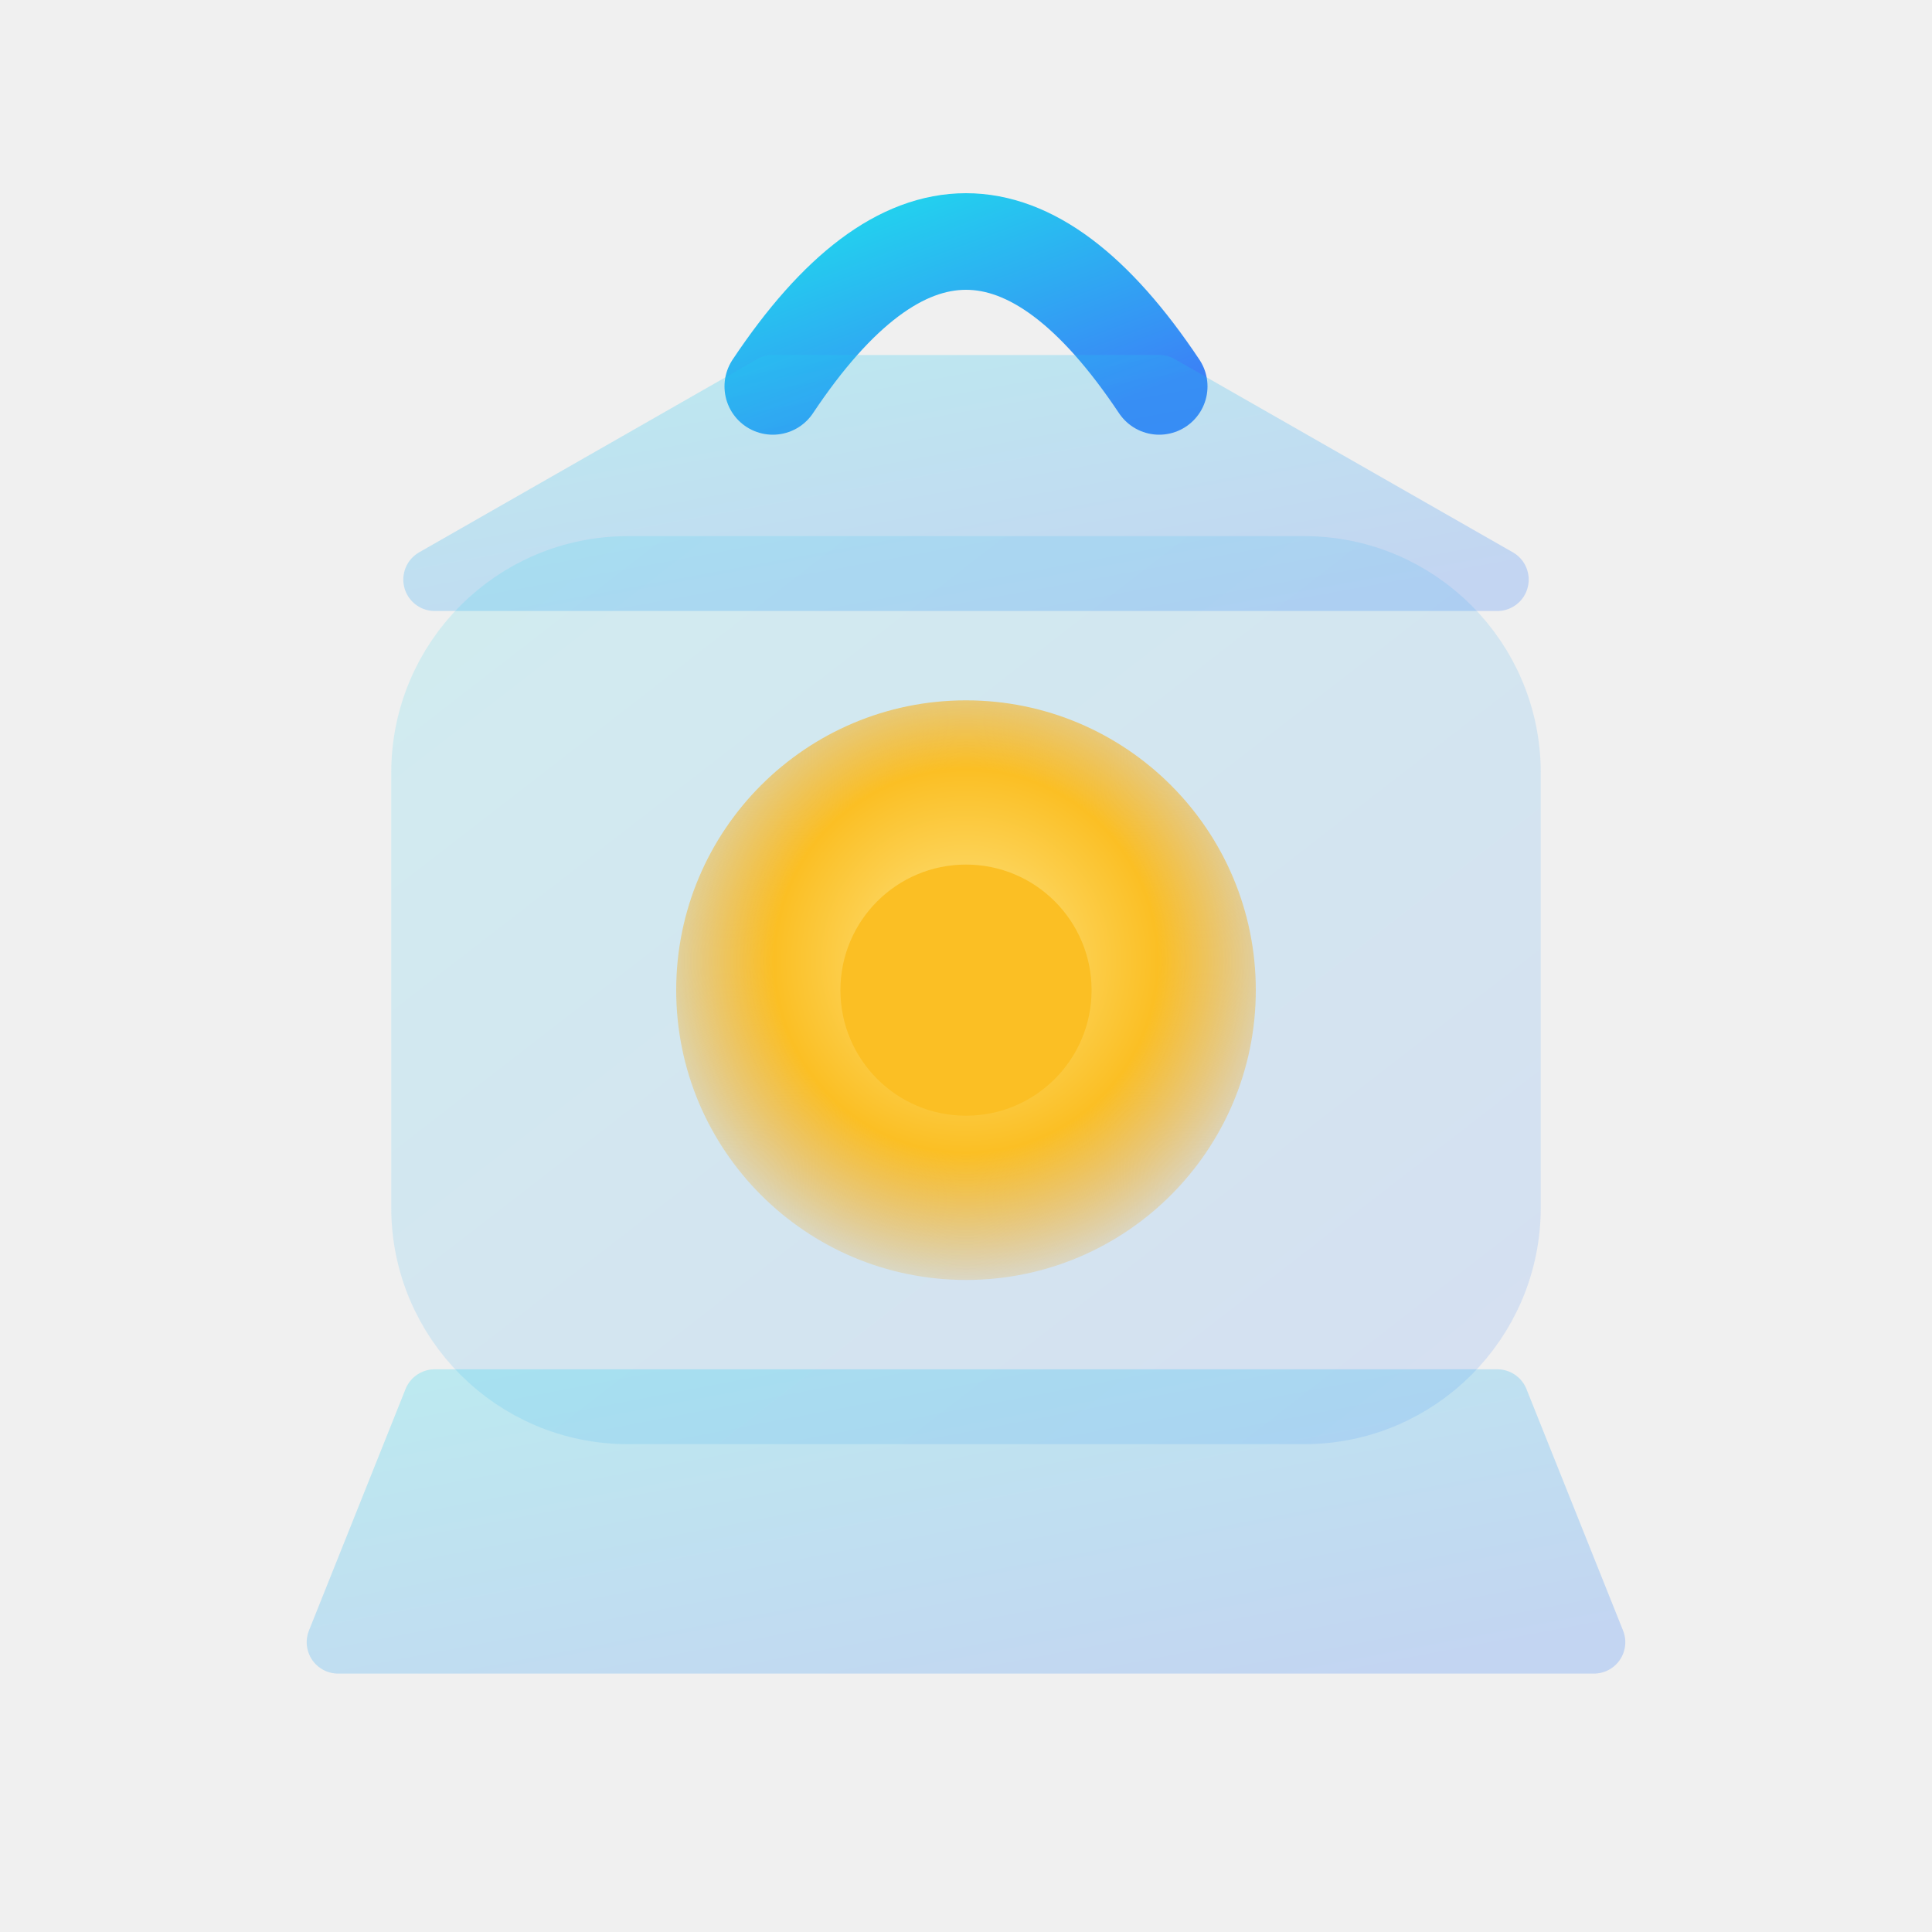
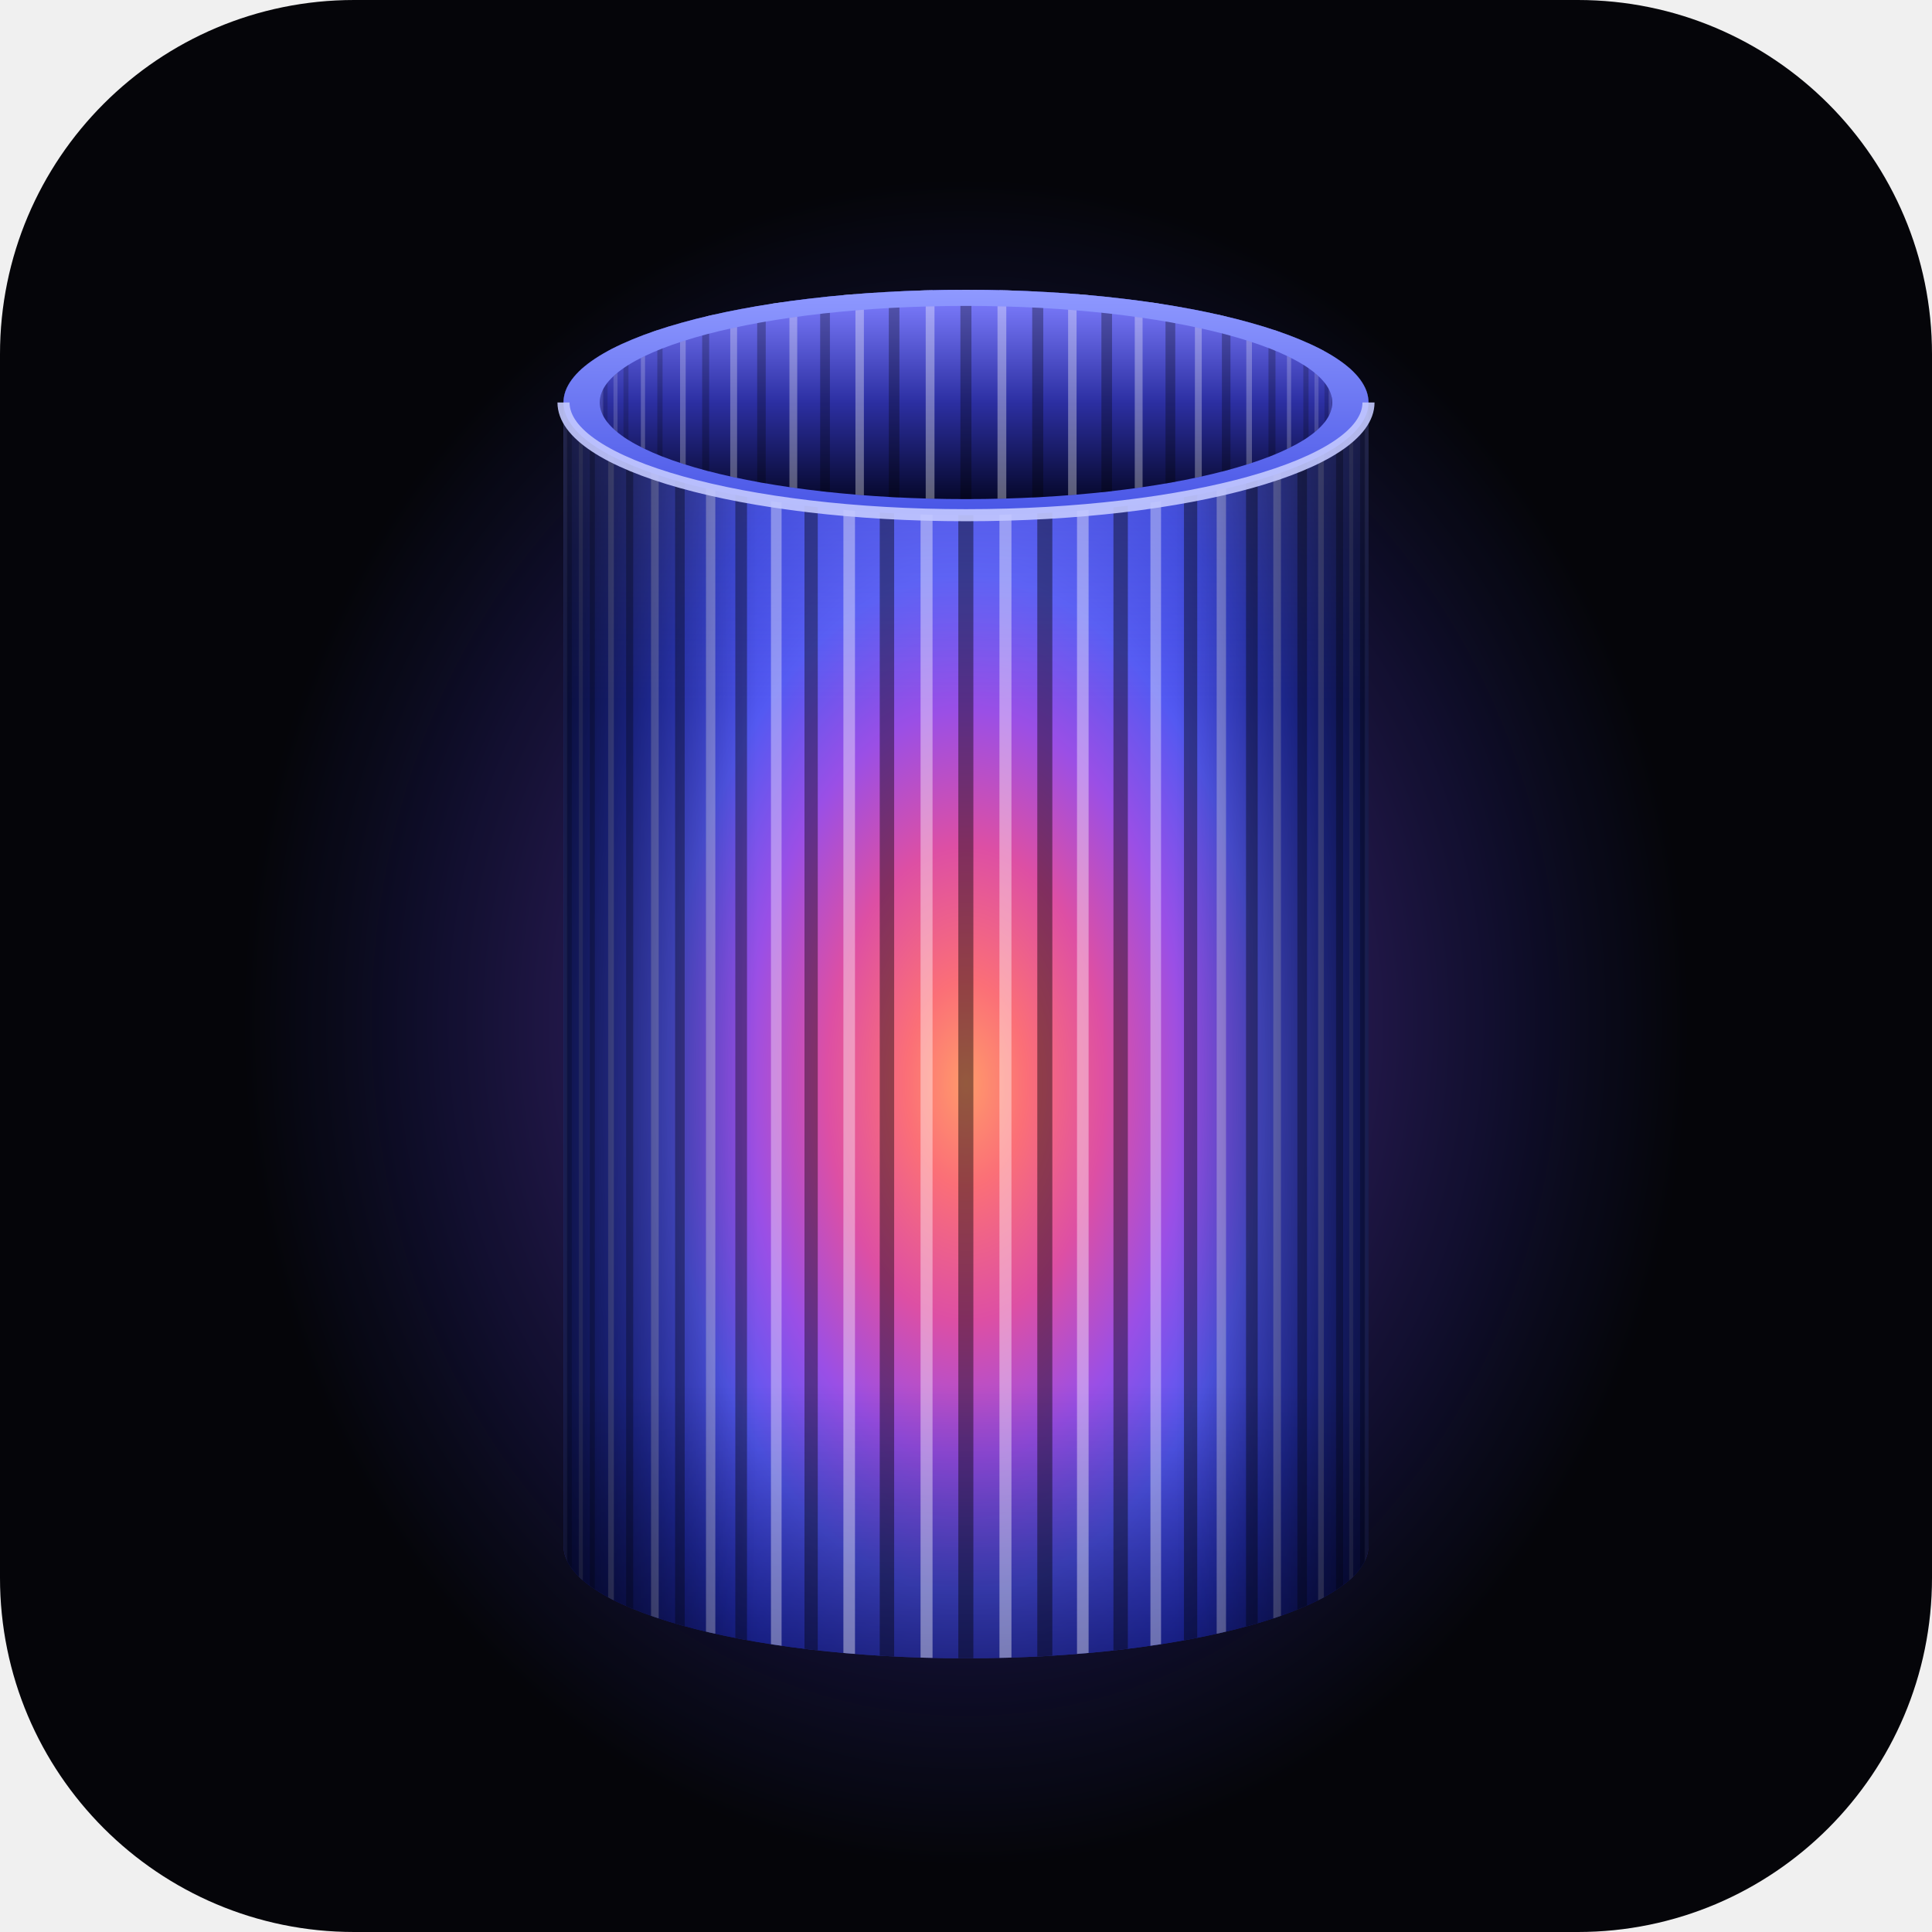
- <svg xmlns="http://www.w3.org/2000/svg" viewBox="0 0 40 40">
+ <svg xmlns="http://www.w3.org/2000/svg" viewBox="0 0 240 240">
  <defs>
-     <linearGradient id="g" x1="0" y1="0" x2="1" y2="1">
-       <stop offset="0%" stop-color="#22d3ee" />
-       <stop offset="100%" stop-color="#3b82f6" />
+     <radialGradient id="core" cx="0.5" cy="0.58" r="0.62" fx="0.5" fy="0.58">
+       <stop offset="0" stop-color="#ff9a6b" />
+       <stop offset="0.12" stop-color="#fb6f77" />
+       <stop offset="0.28" stop-color="#dd4fa4" />
+       <stop offset="0.44" stop-color="#9a4fe6" />
+       <stop offset="0.60" stop-color="#5359f2" />
+       <stop offset="0.78" stop-color="#2c3ad4" />
+       <stop offset="1" stop-color="#141f8f" />
+     </radialGradient>
+     <linearGradient id="vert" x1="0" y1="0" x2="0" y2="1">
+       <stop offset="0" stop-color="#9a9bff" stop-opacity="0.5" />
+       <stop offset="0.30" stop-color="#9a9bff" stop-opacity="0" />
+       <stop offset="0.80" stop-color="#000028" stop-opacity="0" />
+       <stop offset="1" stop-color="#000028" stop-opacity="0.5" />
    </linearGradient>
-     <radialGradient id="flame" cx="50%" cy="45%" r="60%">
-       <stop offset="0%" stop-color="#fde68a" />
-       <stop offset="55%" stop-color="#fbbf24" />
-       <stop offset="100%" stop-color="#f59e0b" stop-opacity="0" />
+     <linearGradient id="edge" x1="0" y1="0" x2="1" y2="0">
+       <stop offset="0" stop-color="#000" stop-opacity="0.62" />
+       <stop offset="0.24" stop-color="#000" stop-opacity="0" />
+       <stop offset="0.76" stop-color="#000" stop-opacity="0" />
+       <stop offset="1" stop-color="#000" stop-opacity="0.62" />
+     </linearGradient>
+     <linearGradient id="inner" x1="0" y1="0" x2="0" y2="1">
+       <stop offset="0" stop-color="#7676f6" />
+       <stop offset="0.5" stop-color="#2c2fa2" />
+       <stop offset="1" stop-color="#06082c" />
+     </linearGradient>
+     <linearGradient id="rim" x1="0" y1="0" x2="0" y2="1">
+       <stop offset="0" stop-color="#8f99ff" />
+       <stop offset="1" stop-color="#4855e6" />
+     </linearGradient>
+     <radialGradient id="bloomg" cx="0.5" cy="0.5" r="0.5">
+       <stop offset="0" stop-color="#ff5a6e" stop-opacity="0.55" />
+       <stop offset="0.5" stop-color="#7a4bff" stop-opacity="0.28" />
+       <stop offset="1" stop-color="#3344ff" stop-opacity="0" />
    </radialGradient>
+     <clipPath id="bodyClip">
+       <path d="M70 50 L70 192 A50 14 0 0 0 170 192 L170 50 A50 14 0 0 0 70 50 Z" />
+     </clipPath>
+     <clipPath id="innerClip">
+       <ellipse cx="120" cy="50" rx="45.5" ry="12" />
+     </clipPath>
  </defs>
-   <path d="M16 8 Q20 2 24 8" stroke="url(#g)" stroke-width="2" stroke-linecap="round" fill="none" />
-   <path d="M16 8 H24 L31 12 H9 Z" fill="url(#g)" opacity="0.25" stroke="url(#g)" stroke-width="1.3" stroke-linejoin="round" />
-   <rect x="9" y="12" width="22" height="17" rx="4" fill="url(#g)" opacity="0.15" stroke="url(#g)" stroke-width="1.8" />
-   <path d="M9 29 H31 L33 34 H7 Z" fill="url(#g)" opacity="0.25" stroke="url(#g)" stroke-width="1.3" stroke-linejoin="round" />
-   <circle cx="20" cy="20.5" r="6" fill="url(#flame)" />
-   <circle cx="20" cy="20.5" r="2.6" fill="#fbbf24" />
+   <rect width="240" height="240" rx="44" fill="#050509" />
+   <ellipse cx="120" cy="127.0" rx="90" ry="105.0" fill="url(#bloomg)" />
+   <path d="M70 50 L70 192 A50 14 0 0 0 170 192 L170 50 A50 14 0 0 0 70 50 Z" fill="url(#core)" />
+   <path d="M70 50 L70 192 A50 14 0 0 0 170 192 L170 50 A50 14 0 0 0 70 50 Z" fill="url(#vert)" />
+   <g clip-path="url(#bodyClip)">
+     <line x1="70.24" y1="36" x2="70.24" y2="206" stroke="#fff" stroke-opacity="0.119" stroke-width="0.50" />
+     <line x1="70.72" y1="36" x2="70.72" y2="206" stroke="#000" stroke-opacity="0.193" stroke-width="0.62" />
+     <line x1="72.15" y1="36" x2="72.15" y2="206" stroke="#fff" stroke-opacity="0.179" stroke-width="0.50" />
+     <line x1="73.58" y1="36" x2="73.58" y2="206" stroke="#000" stroke-opacity="0.241" stroke-width="0.62" />
+     <line x1="75.90" y1="36" x2="75.90" y2="206" stroke="#fff" stroke-opacity="0.235" stroke-width="0.71" />
+     <line x1="78.22" y1="36" x2="78.22" y2="206" stroke="#000" stroke-opacity="0.287" stroke-width="0.88" />
+     <line x1="81.35" y1="36" x2="81.35" y2="206" stroke="#fff" stroke-opacity="0.286" stroke-width="0.95" />
+     <line x1="84.46" y1="36" x2="84.46" y2="206" stroke="#000" stroke-opacity="0.328" stroke-width="1.19" />
+     <line x1="88.28" y1="36" x2="88.28" y2="206" stroke="#fff" stroke-opacity="0.329" stroke-width="1.16" />
+     <line x1="92.07" y1="36" x2="92.07" y2="206" stroke="#000" stroke-opacity="0.363" stroke-width="1.45" />
+     <line x1="96.43" y1="36" x2="96.43" y2="206" stroke="#fff" stroke-opacity="0.363" stroke-width="1.32" />
+     <line x1="100.76" y1="36" x2="100.76" y2="206" stroke="#000" stroke-opacity="0.390" stroke-width="1.65" />
+     <line x1="105.49" y1="36" x2="105.49" y2="206" stroke="#fff" stroke-opacity="0.387" stroke-width="1.44" />
+     <line x1="110.18" y1="36" x2="110.18" y2="206" stroke="#000" stroke-opacity="0.409" stroke-width="1.79" />
+     <line x1="115.10" y1="36" x2="115.10" y2="206" stroke="#fff" stroke-opacity="0.398" stroke-width="1.49" />
+     <line x1="119.98" y1="36" x2="119.98" y2="206" stroke="#000" stroke-opacity="0.419" stroke-width="1.87" />
+     <line x1="124.90" y1="36" x2="124.90" y2="206" stroke="#fff" stroke-opacity="0.398" stroke-width="1.49" />
+     <line x1="129.79" y1="36" x2="129.79" y2="206" stroke="#000" stroke-opacity="0.419" stroke-width="1.87" />
+     <line x1="134.51" y1="36" x2="134.51" y2="206" stroke="#fff" stroke-opacity="0.387" stroke-width="1.44" />
+     <line x1="139.21" y1="36" x2="139.21" y2="206" stroke="#000" stroke-opacity="0.409" stroke-width="1.79" />
+     <line x1="143.57" y1="36" x2="143.57" y2="206" stroke="#fff" stroke-opacity="0.363" stroke-width="1.32" />
+     <line x1="147.90" y1="36" x2="147.90" y2="206" stroke="#000" stroke-opacity="0.390" stroke-width="1.65" />
+     <line x1="151.72" y1="36" x2="151.72" y2="206" stroke="#fff" stroke-opacity="0.329" stroke-width="1.16" />
+     <line x1="155.51" y1="36" x2="155.51" y2="206" stroke="#000" stroke-opacity="0.363" stroke-width="1.45" />
+     <line x1="158.65" y1="36" x2="158.65" y2="206" stroke="#fff" stroke-opacity="0.286" stroke-width="0.95" />
+     <line x1="161.76" y1="36" x2="161.76" y2="206" stroke="#000" stroke-opacity="0.328" stroke-width="1.19" />
+     <line x1="164.10" y1="36" x2="164.10" y2="206" stroke="#fff" stroke-opacity="0.235" stroke-width="0.71" />
+     <line x1="166.41" y1="36" x2="166.41" y2="206" stroke="#000" stroke-opacity="0.287" stroke-width="0.88" />
+     <line x1="167.85" y1="36" x2="167.85" y2="206" stroke="#fff" stroke-opacity="0.179" stroke-width="0.50" />
+     <line x1="169.27" y1="36" x2="169.27" y2="206" stroke="#000" stroke-opacity="0.241" stroke-width="0.62" />
+     <line x1="169.76" y1="36" x2="169.76" y2="206" stroke="#fff" stroke-opacity="0.119" stroke-width="0.50" />
+     <line x1="170.24" y1="36" x2="170.24" y2="206" stroke="#000" stroke-opacity="0.193" stroke-width="0.62" />
+   </g>
+   <path d="M70 50 L70 192 A50 14 0 0 0 170 192 L170 50 A50 14 0 0 0 70 50 Z" fill="url(#edge)" />
+   <ellipse cx="120" cy="50" rx="50" ry="14" fill="url(#rim)" />
+   <ellipse cx="120" cy="50" rx="45.5" ry="12" fill="url(#inner)" />
+   <g clip-path="url(#innerClip)" opacity="0.7">
+     <line x1="74.72" y1="36" x2="74.72" y2="64" stroke="#fff" stroke-opacity="0.148" stroke-width="0.50" />
+     <line x1="75.16" y1="36" x2="75.16" y2="64" stroke="#000" stroke-opacity="0.206" stroke-width="0.62" />
+     <line x1="76.46" y1="36" x2="76.46" y2="64" stroke="#fff" stroke-opacity="0.223" stroke-width="0.50" />
+     <line x1="77.76" y1="36" x2="77.76" y2="64" stroke="#000" stroke-opacity="0.258" stroke-width="0.62" />
+     <line x1="79.87" y1="36" x2="79.87" y2="64" stroke="#fff" stroke-opacity="0.294" stroke-width="0.52" />
+     <line x1="81.98" y1="36" x2="81.98" y2="64" stroke="#000" stroke-opacity="0.307" stroke-width="0.65" />
+     <line x1="84.83" y1="36" x2="84.83" y2="64" stroke="#fff" stroke-opacity="0.357" stroke-width="0.70" />
+     <line x1="87.66" y1="36" x2="87.66" y2="64" stroke="#000" stroke-opacity="0.351" stroke-width="0.87" />
+     <line x1="91.14" y1="36" x2="91.14" y2="64" stroke="#fff" stroke-opacity="0.411" stroke-width="0.85" />
+     <line x1="94.59" y1="36" x2="94.59" y2="64" stroke="#000" stroke-opacity="0.389" stroke-width="1.06" />
+     <line x1="98.55" y1="36" x2="98.55" y2="64" stroke="#fff" stroke-opacity="0.454" stroke-width="0.97" />
+     <line x1="102.49" y1="36" x2="102.49" y2="64" stroke="#000" stroke-opacity="0.418" stroke-width="1.21" />
+     <line x1="106.79" y1="36" x2="106.79" y2="64" stroke="#fff" stroke-opacity="0.483" stroke-width="1.05" />
+     <line x1="111.07" y1="36" x2="111.07" y2="64" stroke="#000" stroke-opacity="0.438" stroke-width="1.32" />
+     <line x1="115.54" y1="36" x2="115.54" y2="64" stroke="#fff" stroke-opacity="0.498" stroke-width="1.09" />
+     <line x1="119.99" y1="36" x2="119.99" y2="64" stroke="#000" stroke-opacity="0.449" stroke-width="1.37" />
+     <line x1="124.46" y1="36" x2="124.46" y2="64" stroke="#fff" stroke-opacity="0.498" stroke-width="1.09" />
+     <line x1="128.91" y1="36" x2="128.91" y2="64" stroke="#000" stroke-opacity="0.449" stroke-width="1.37" />
+     <line x1="133.21" y1="36" x2="133.21" y2="64" stroke="#fff" stroke-opacity="0.483" stroke-width="1.05" />
+     <line x1="137.48" y1="36" x2="137.48" y2="64" stroke="#000" stroke-opacity="0.438" stroke-width="1.32" />
+     <line x1="141.45" y1="36" x2="141.45" y2="64" stroke="#fff" stroke-opacity="0.454" stroke-width="0.97" />
+     <line x1="145.39" y1="36" x2="145.39" y2="64" stroke="#000" stroke-opacity="0.418" stroke-width="1.21" />
+     <line x1="148.86" y1="36" x2="148.86" y2="64" stroke="#fff" stroke-opacity="0.411" stroke-width="0.85" />
+     <line x1="152.32" y1="36" x2="152.32" y2="64" stroke="#000" stroke-opacity="0.389" stroke-width="1.06" />
+     <line x1="155.17" y1="36" x2="155.17" y2="64" stroke="#fff" stroke-opacity="0.357" stroke-width="0.70" />
+     <line x1="158.01" y1="36" x2="158.01" y2="64" stroke="#000" stroke-opacity="0.351" stroke-width="0.87" />
+     <line x1="160.13" y1="36" x2="160.13" y2="64" stroke="#fff" stroke-opacity="0.294" stroke-width="0.52" />
+     <line x1="162.23" y1="36" x2="162.23" y2="64" stroke="#000" stroke-opacity="0.307" stroke-width="0.65" />
+     <line x1="163.54" y1="36" x2="163.54" y2="64" stroke="#fff" stroke-opacity="0.223" stroke-width="0.50" />
+     <line x1="164.84" y1="36" x2="164.84" y2="64" stroke="#000" stroke-opacity="0.258" stroke-width="0.62" />
+     <line x1="165.28" y1="36" x2="165.28" y2="64" stroke="#fff" stroke-opacity="0.148" stroke-width="0.50" />
+     <line x1="165.72" y1="36" x2="165.72" y2="64" stroke="#000" stroke-opacity="0.206" stroke-width="0.62" />
+   </g>
+   <path d="M70 50 A50 14 0 0 0 170 50" fill="none" stroke="#c3c9ff" stroke-opacity="0.9" stroke-width="1.5" />
</svg>
